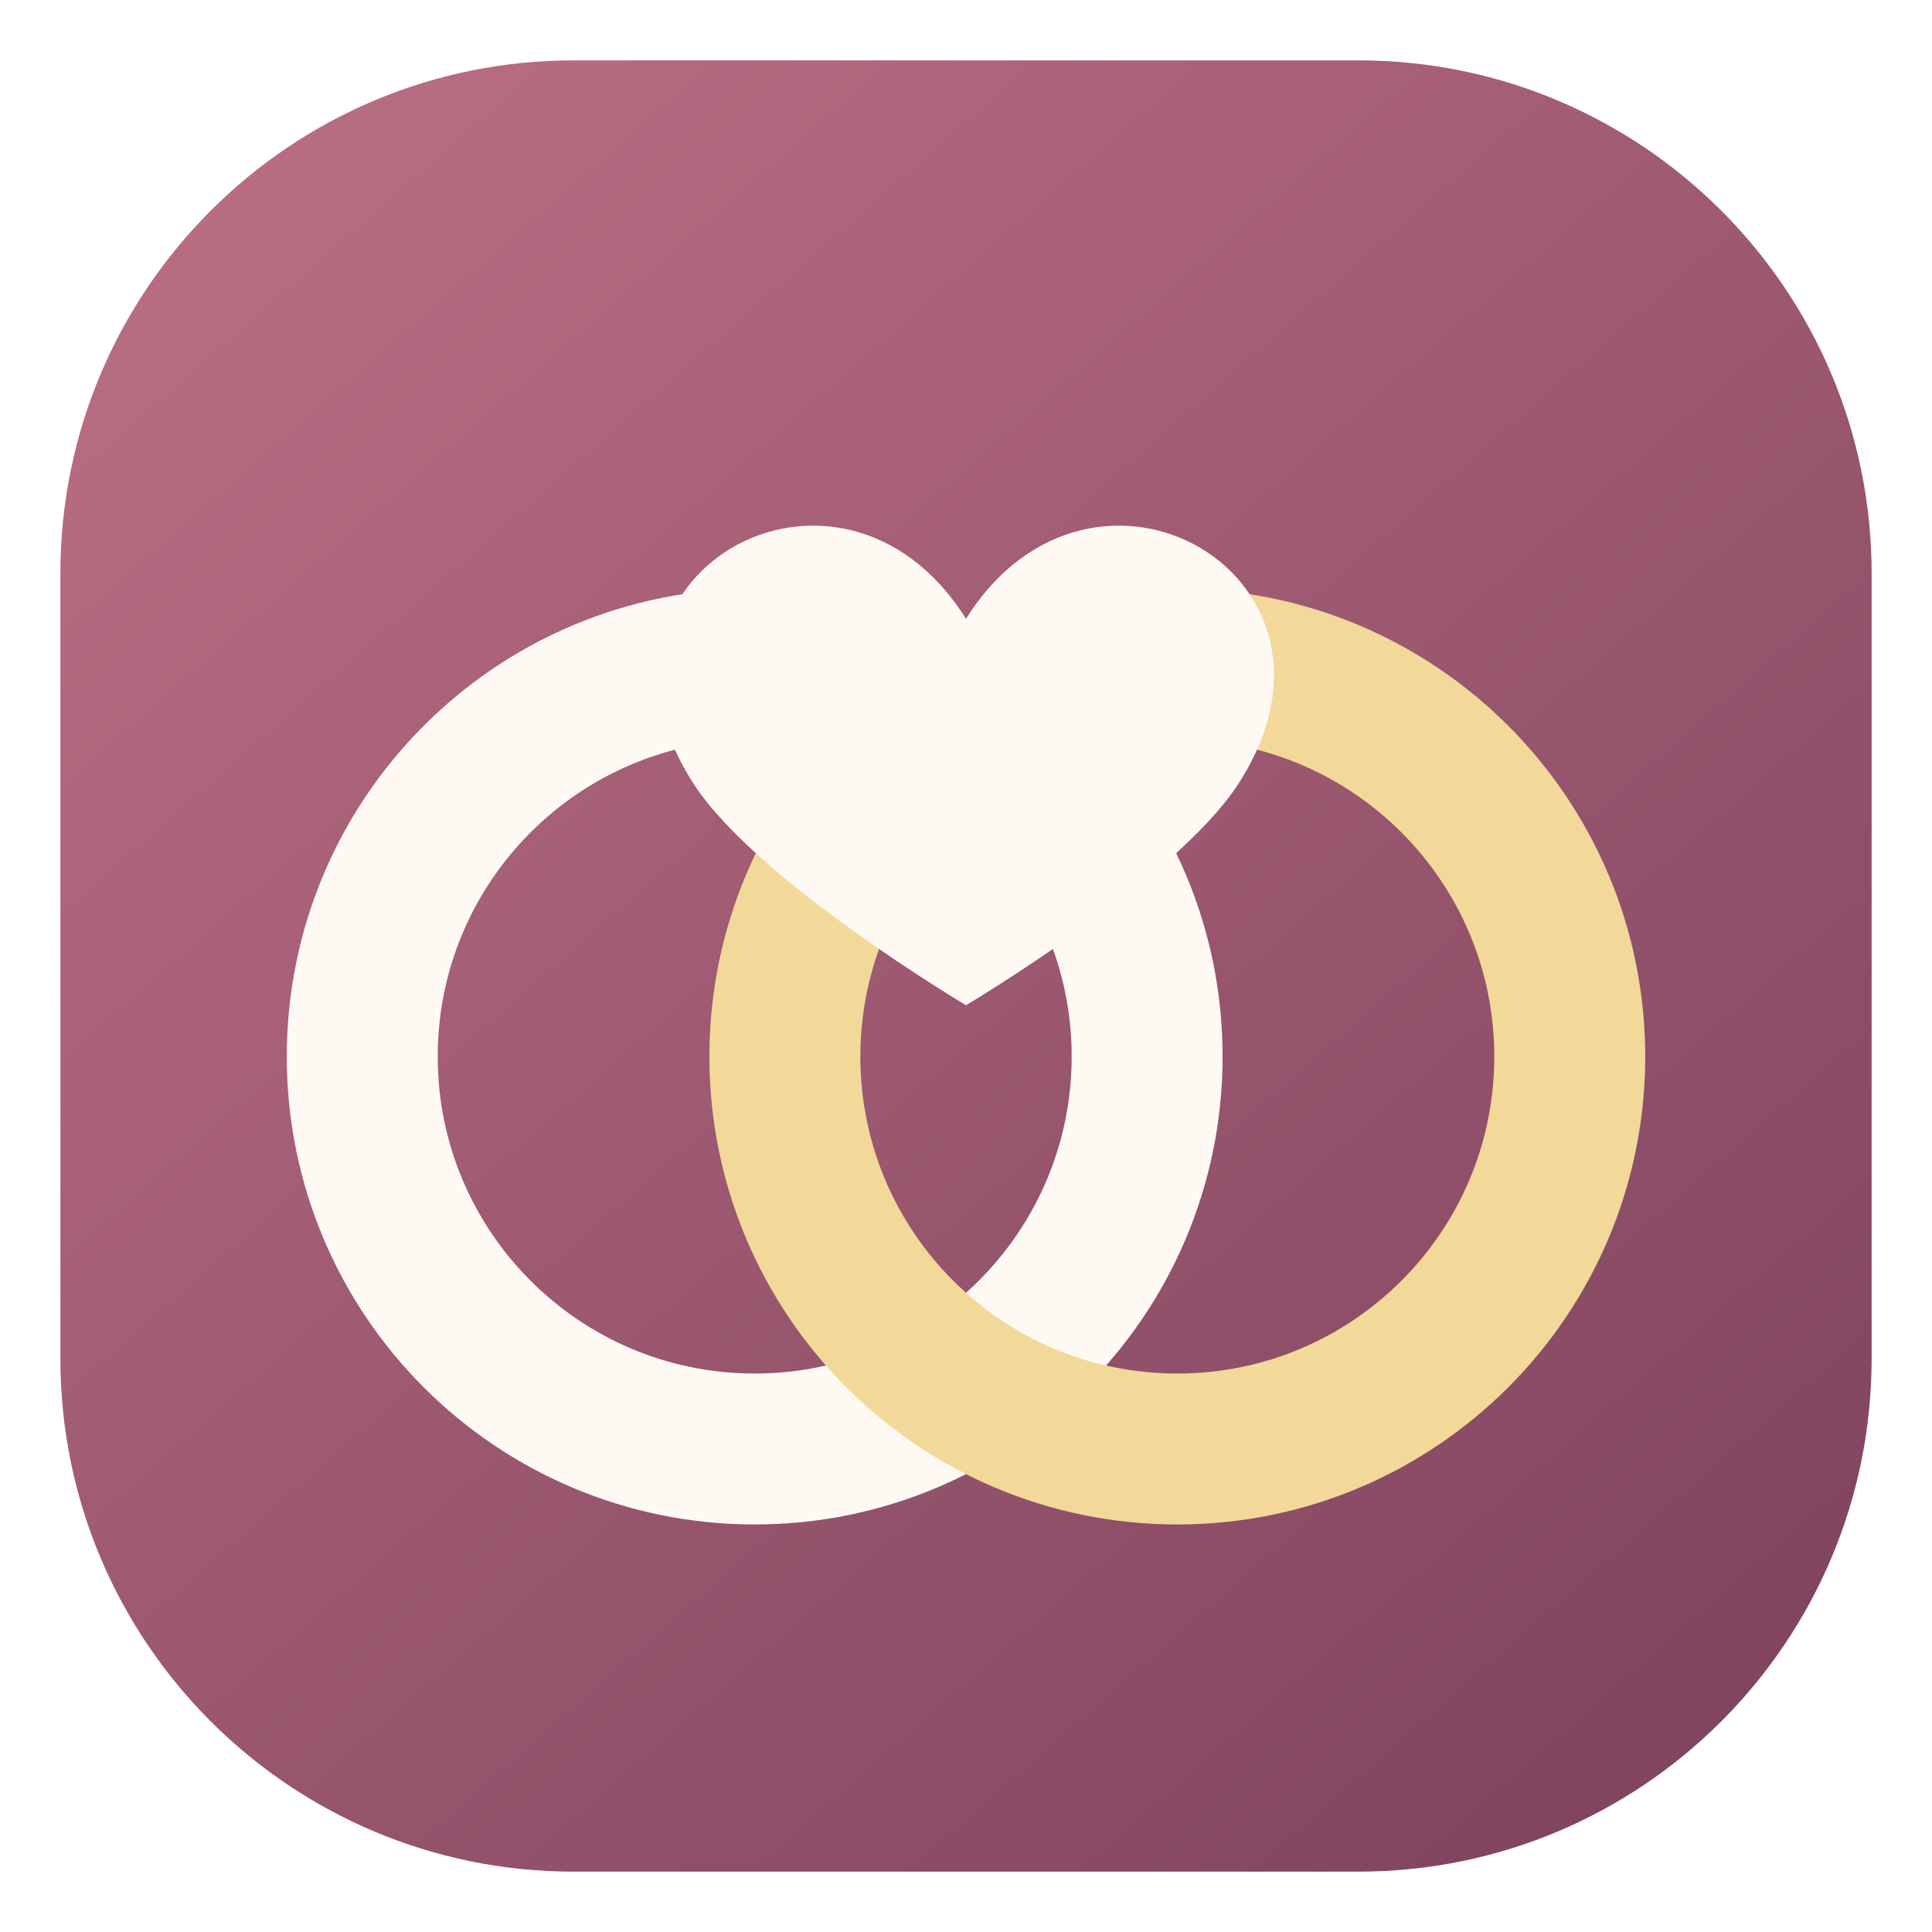
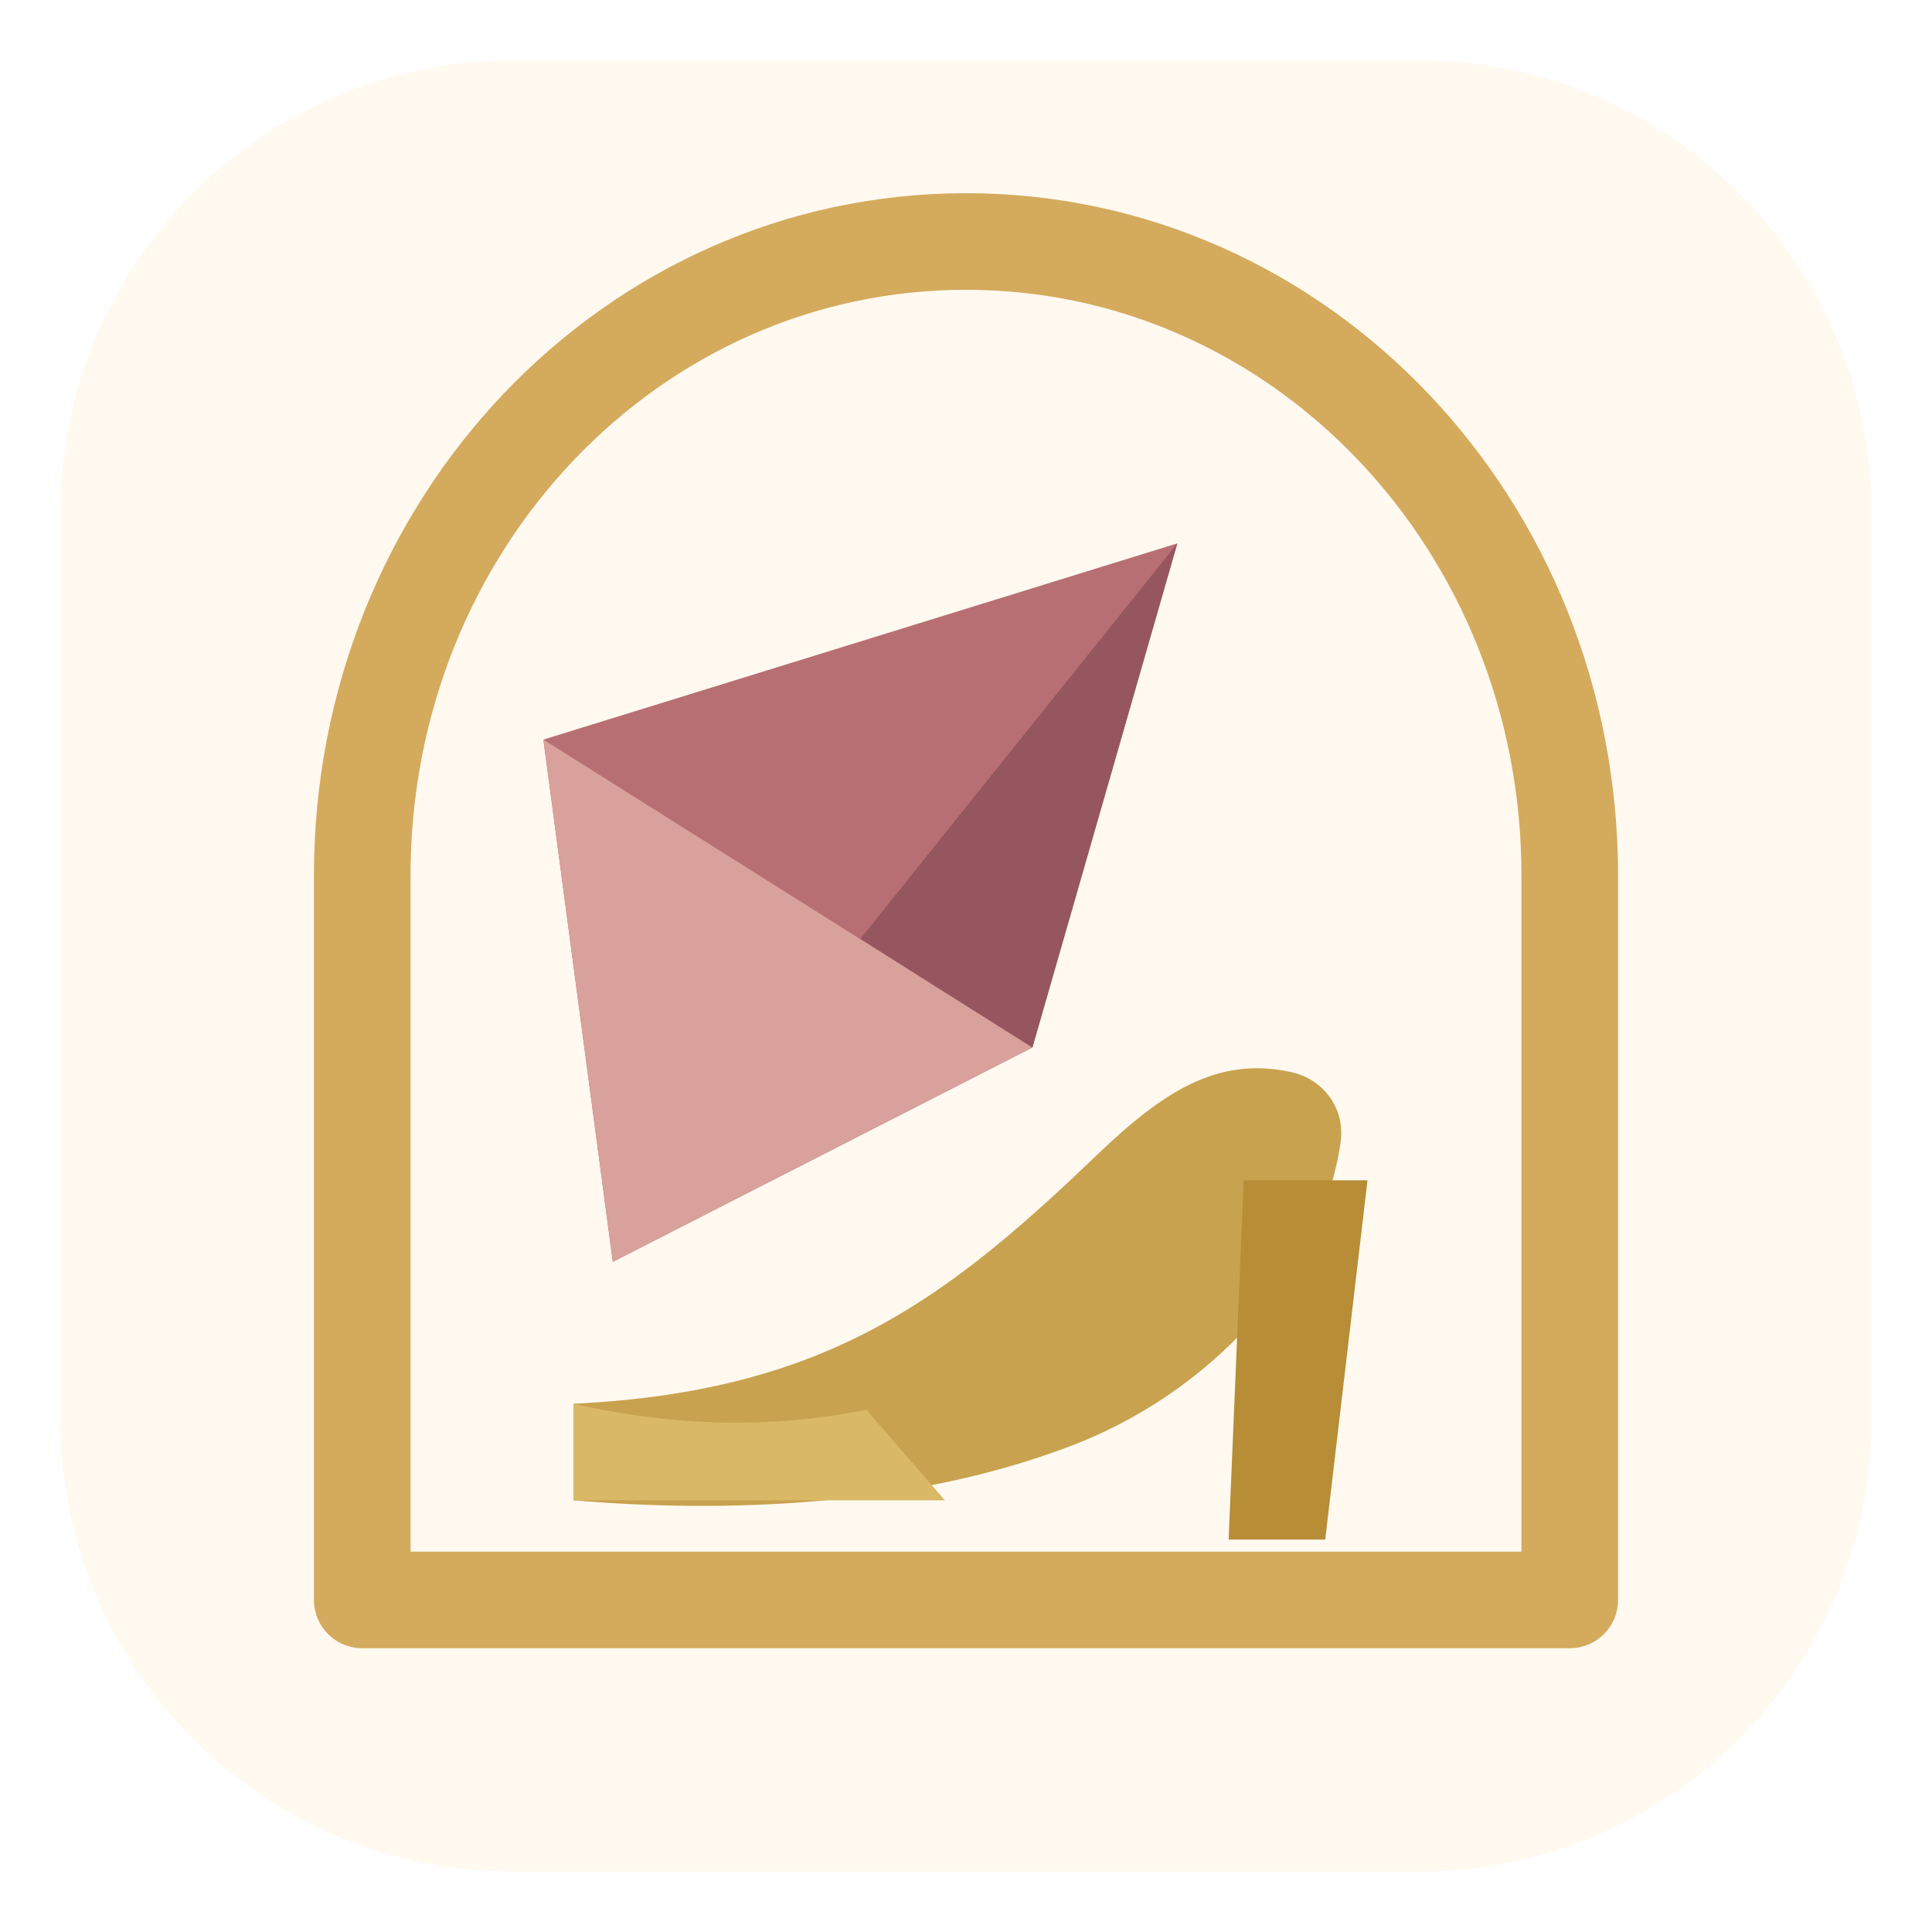
<svg xmlns="http://www.w3.org/2000/svg" viewBox="0 0 64 64" role="img" aria-labelledby="title">
-   <defs>
-     <linearGradient id="bg" x1="8" y1="5" x2="57" y2="61" gradientUnits="userSpaceOnUse">
-       <stop stop-color="#B96D82" />
-       <stop offset="1" stop-color="#7E435E" />
-     </linearGradient>
-   </defs>
-   <rect x="2" y="2" width="60" height="60" rx="17" fill="url(#bg)" />
-   <circle cx="25" cy="35" r="13" fill="none" stroke="#FFF9F4" stroke-width="5" />
-   <circle cx="39" cy="35" r="13" fill="none" stroke="#F3D999" stroke-width="5" />
-   <path d="M32 20.5c-4.2-6.7-13.5-1.4-9 5.5 2.1 3.2 9 7.3 9 7.3s6.9-4.1 9-7.3c4.5-6.9-4.8-12.2-9-5.5Z" fill="#FFF9F4" />
+   <rect x="2" y="2" width="60" height="60" rx="15" fill="#FFF9F0" />
+   <path d="M12 53V29C12 17.4 20.9 8 32 8s20 9.4 20 21v24H12Z" fill="none" stroke="#D4AA5D" stroke-width="3.2" stroke-linejoin="round" />
+   <path d="M18 24.5 39 18l-4.8 16.7-13.9 7.1Z" fill="#B86F73" />
+   <path d="m18 24.5 16.2 10.2-13.9 7.1Z" fill="#D9A19B" />
+   <path d="m39 18-4.8 16.7-5.7-3.6Z" fill="#965660" />
+   <path d="M19 46.5c8.4-.4 12.4-3.5 17.4-8.3 2.1-2 3.9-3.2 6.3-2.7 1.1.2 1.9 1.2 1.7 2.4-.6 4.1-4.2 8.3-9.2 10.1-4.6 1.7-10.3 2.2-16.2 1.7Z" fill="#C8A24F" />
+   <path d="M41.2 39.1h4.1L43.9 51h-3.2Z" fill="#B78D36" />
+   <path d="M19 46.5c3.5.8 6.7.8 9.7.2l2.6 3H19Z" fill="#D9B866" />
</svg>
